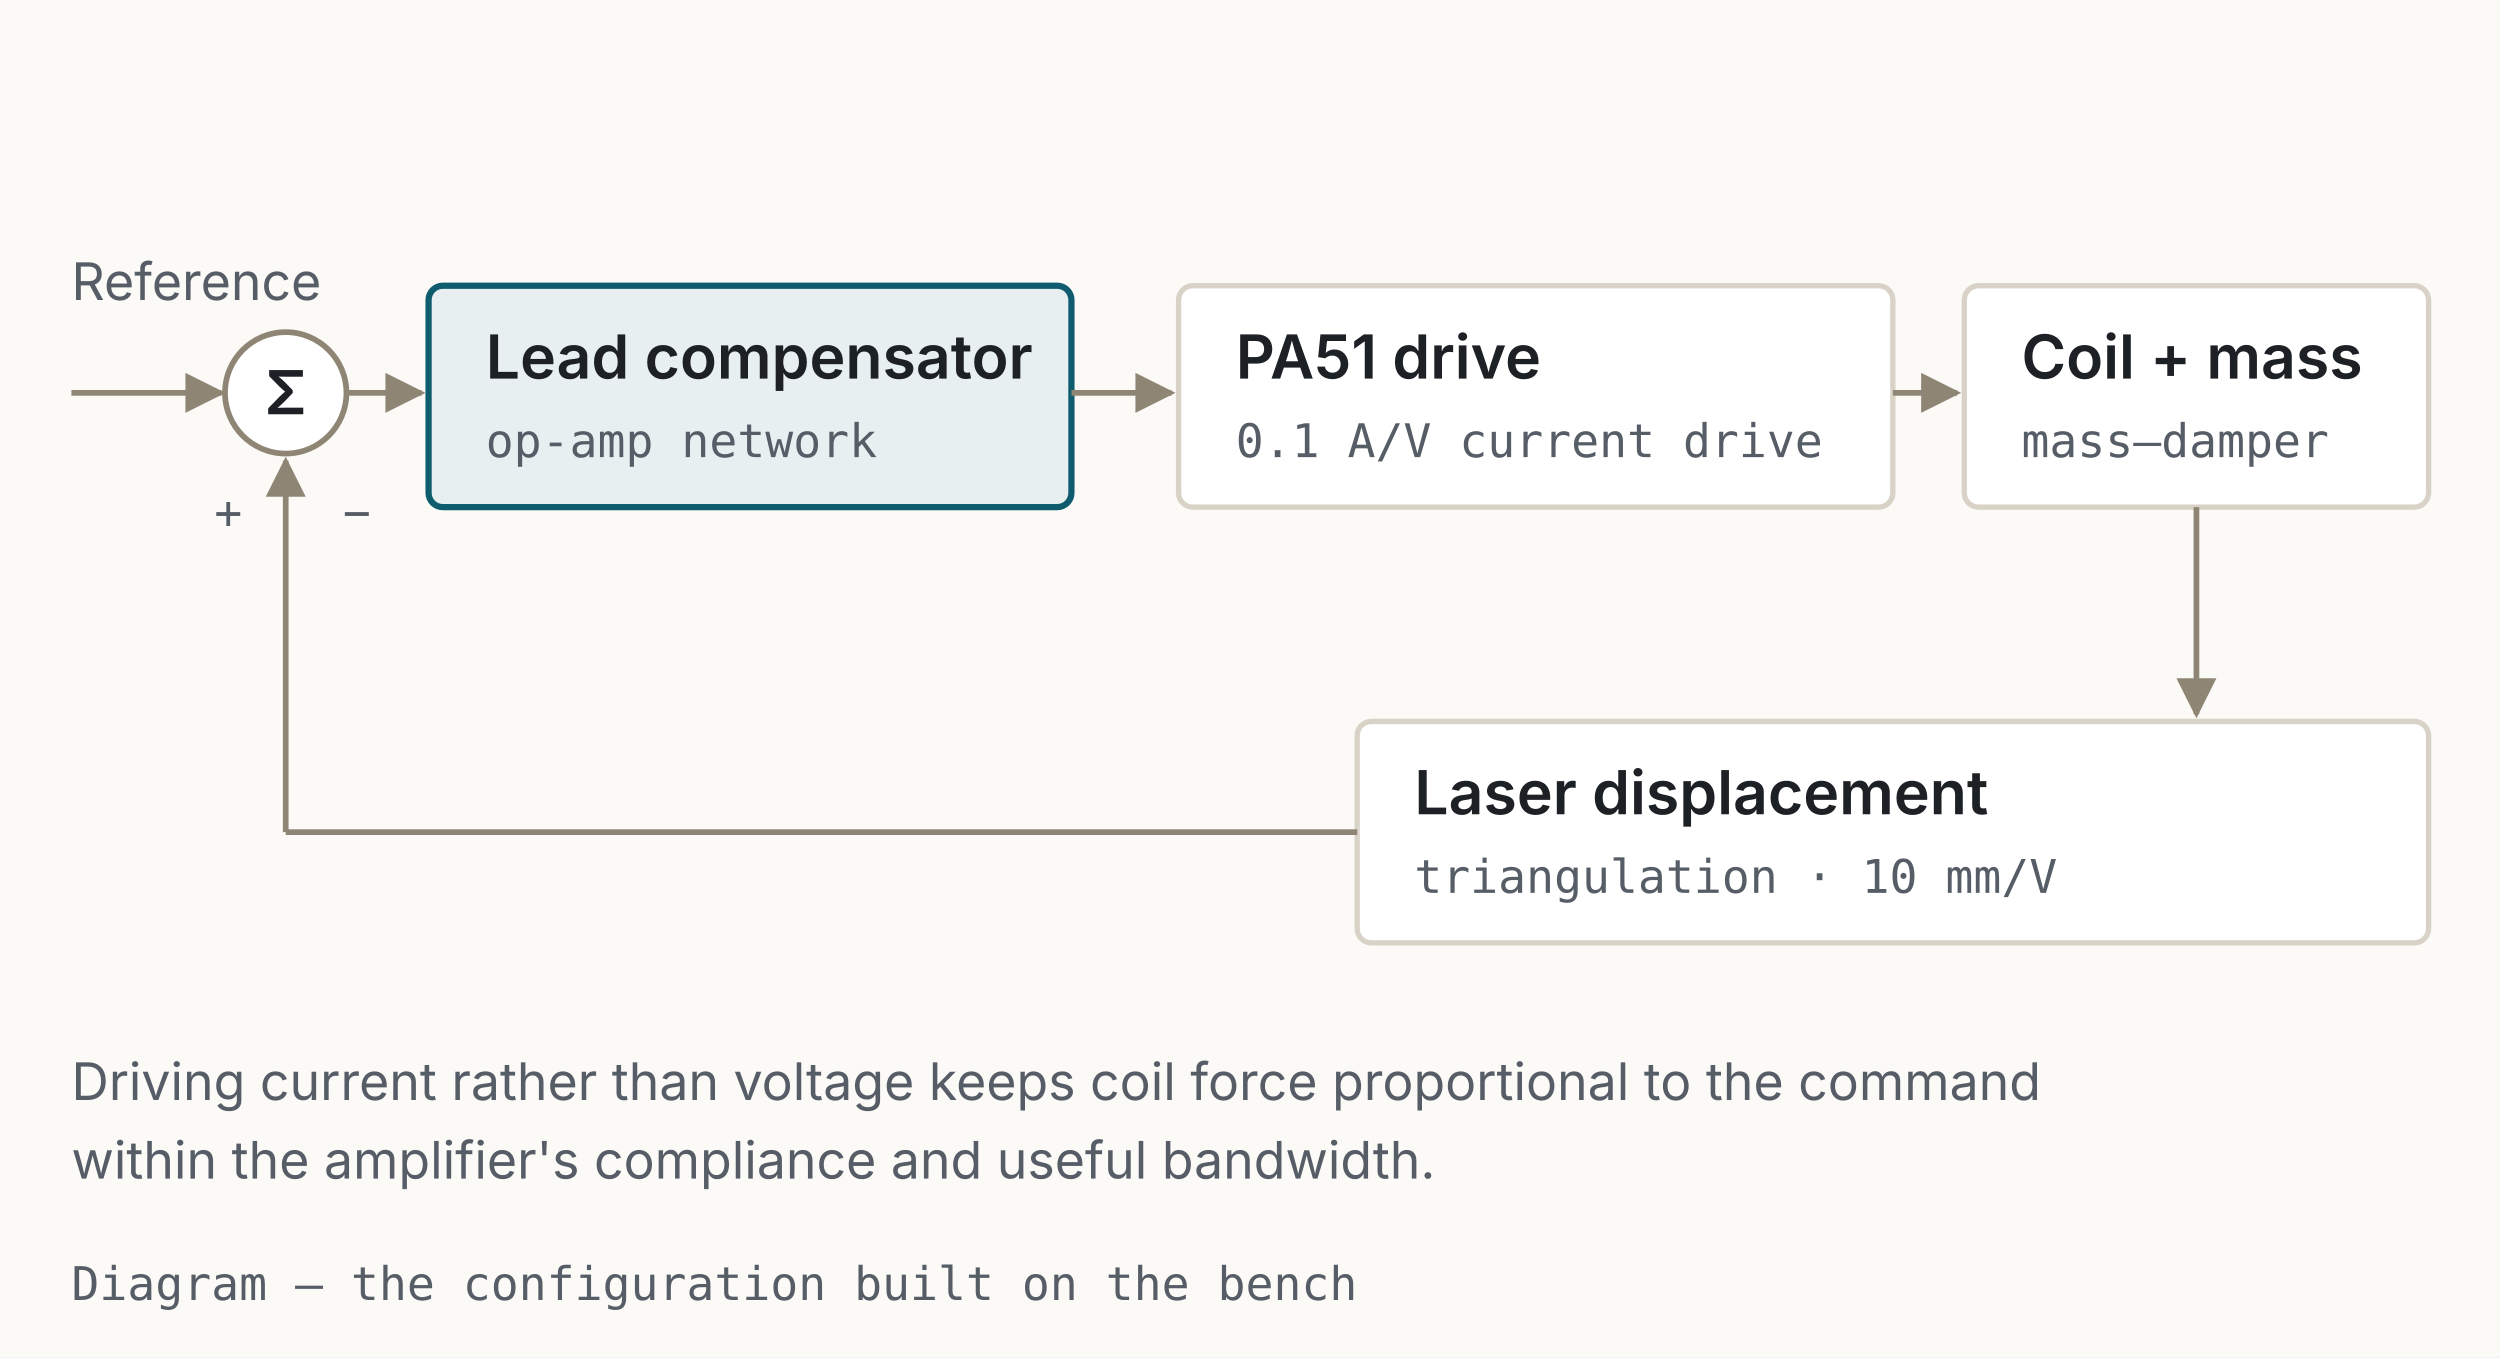
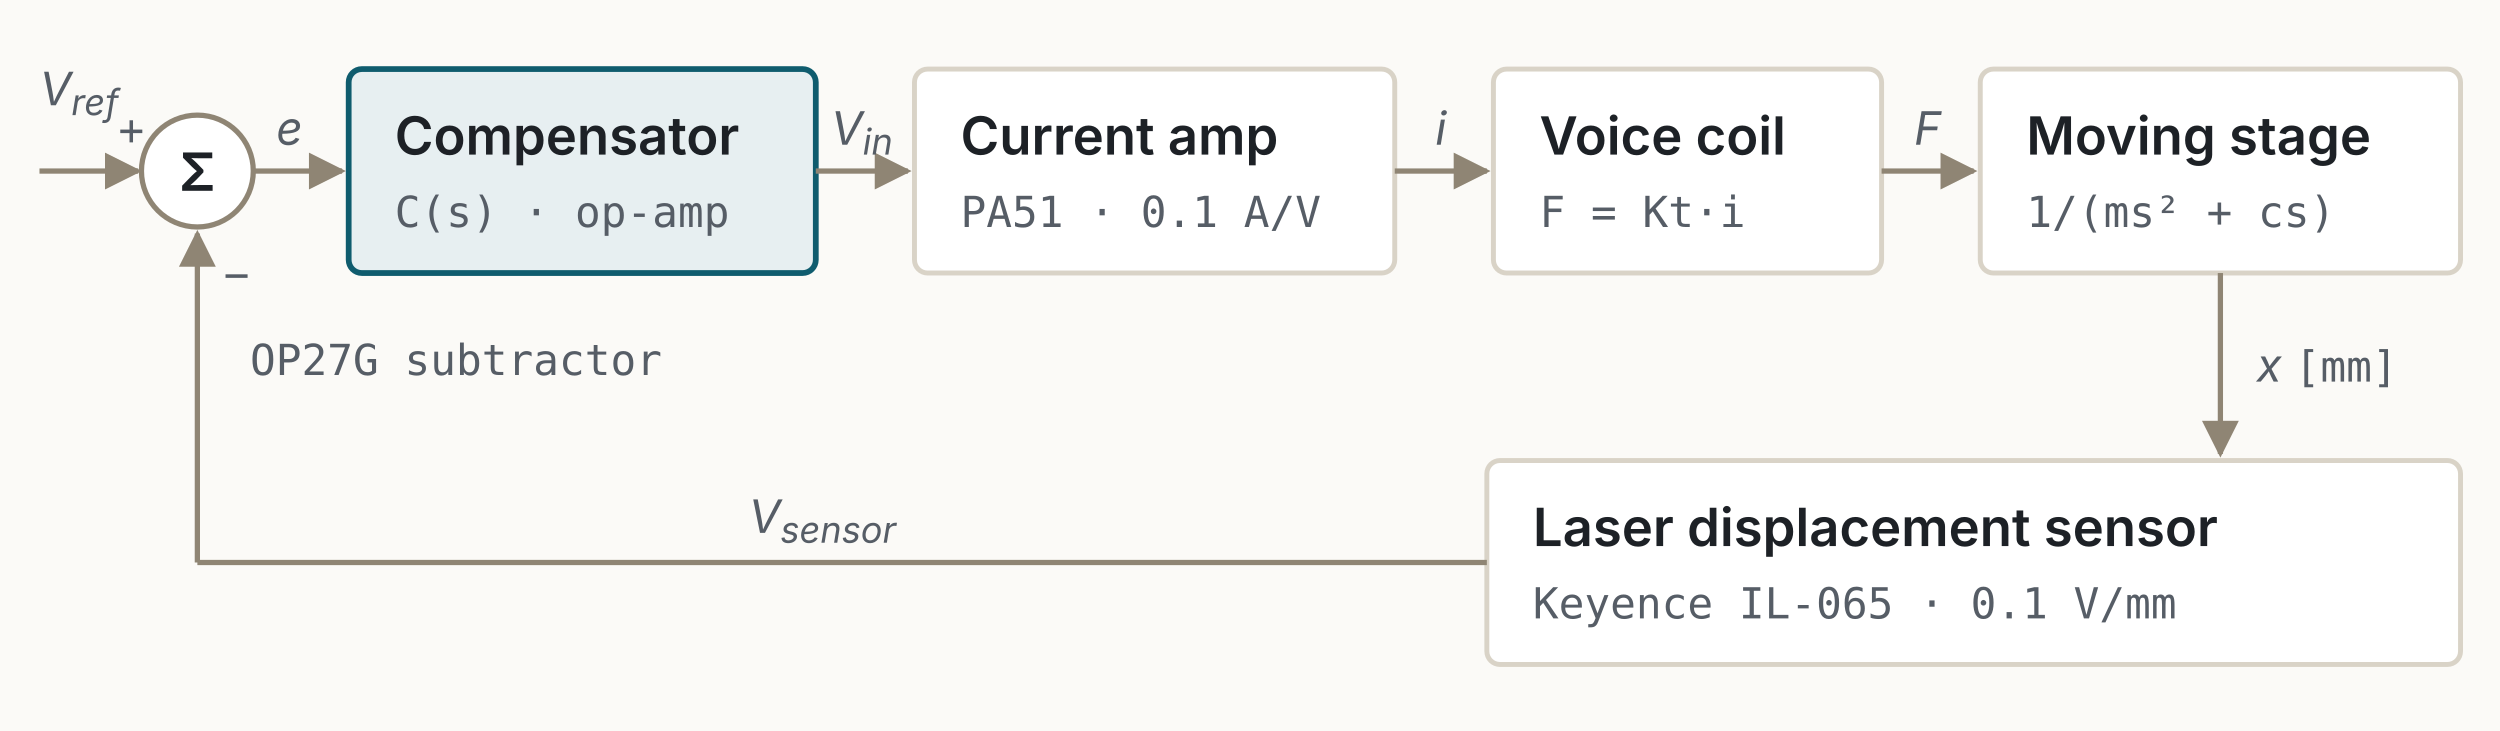
- <svg xmlns="http://www.w3.org/2000/svg" viewBox="0 0 700 380" width="700" height="380" role="img" aria-labelledby="t d" font-family="'IBM Plex Sans', system-ui, -apple-system, 'Segoe UI', sans-serif">
+ <svg xmlns="http://www.w3.org/2000/svg" viewBox="0 52 760 222" width="760" height="222" role="img" aria-labelledby="t d" font-family="'IBM Plex Sans', system-ui, -apple-system, 'Segoe UI', sans-serif">
  <defs>
-     <marker id="ah3" viewBox="0 0 10 10" refX="9" refY="5" markerWidth="7" markerHeight="7" orient="auto-start-reverse">
+     <marker id="ahv" viewBox="0 0 10 10" refX="9" refY="5" markerWidth="7" markerHeight="7" orient="auto-start-reverse">
      <path d="M0 0 L10 5 L0 10 z" fill="#8f8574" />
    </marker>
    <style>
      .b { fill:#ffffff; stroke:#d9d3c7; stroke-width:1.5 }
      .key { fill:#e7eff1; stroke:#0f5c6e; stroke-width:1.75 }
-       .t { font-size:17px; font-weight:600; fill:#1d2126 }
+       .t { font-size:16px; font-weight:600; fill:#1d2126 }
      .s { font-size:13px; fill:#565d66; font-family:'IBM Plex Mono', ui-monospace, monospace }
      .l { stroke:#8f8574; stroke-width:1.6; fill:none }
-       .note { font-size:14.5px; fill:#565d66 }
+       .sig { font-size:14px; fill:#565d66; font-style:italic }
+       .note { font-size:14px; fill:#565d66 }
    </style>
  </defs>
-   <rect width="700" height="380" fill="#fbfaf7" />
-   <text x="20" y="84" class="note">Reference</text>
-   <line x1="20" y1="110" x2="62" y2="110" class="l" marker-end="url(#ah3)" />
-   <circle cx="80" cy="110" r="17" fill="#ffffff" stroke="#8f8574" stroke-width="1.6" />
-   <text x="80" y="116" class="t" text-anchor="middle">Σ</text>
-   <text x="60" y="148" class="s">+</text>
-   <text x="96" y="148" class="s">−</text>
-   <line x1="97" y1="110" x2="118" y2="110" class="l" marker-end="url(#ah3)" />
-   <rect x="120" y="80" width="180" height="62" rx="4" class="b key" />
-   <text x="136" y="106" class="t">Lead compensator</text>
-   <text x="136" y="128" class="s">op-amp network</text>
-   <line x1="300" y1="110" x2="328" y2="110" class="l" marker-end="url(#ah3)" />
-   <rect x="330" y="80" width="200" height="62" rx="4" class="b" />
-   <text x="346" y="106" class="t">PA51 drive</text>
-   <text x="346" y="128" class="s">0.1 A/V current drive</text>
-   <line x1="530" y1="110" x2="548" y2="110" class="l" marker-end="url(#ah3)" />
-   <rect x="550" y="80" width="130" height="62" rx="4" class="b" />
-   <text x="566" y="106" class="t">Coil + mass</text>
-   <text x="566" y="128" class="s">mass–damper</text>
-   <line x1="615" y1="142" x2="615" y2="200" class="l" marker-end="url(#ah3)" />
-   <rect x="380" y="202" width="300" height="62" rx="4" class="b" />
-   <text x="396" y="228" class="t">Laser displacement</text>
-   <text x="396" y="250" class="s">triangulation · 10 mm/V</text>
-   <line x1="380" y1="233" x2="80" y2="233" class="l" />
-   <line x1="80" y1="233" x2="80" y2="129" class="l" marker-end="url(#ah3)" />
-   <text x="20" y="308" class="note">Driving current rather than voltage keeps coil force proportional to the command</text>
-   <text x="20" y="330" class="note">within the amplifier's compliance and useful bandwidth.</text>
-   <text x="20" y="364" class="s" fill="#8f8574">Diagram — the configuration built on the bench</text>
+   <rect width="760" height="290" fill="#fbfaf7" />
+   <text x="12" y="84" class="sig">V<tspan font-size="11" dy="3">ref</tspan>
+   </text>
+   <line x1="12" y1="104" x2="42" y2="104" class="l" marker-end="url(#ahv)" />
+   <circle cx="60" cy="104" r="17" fill="#ffffff" stroke="#8f8574" stroke-width="1.6" />
+   <text x="60" y="110" class="t" text-anchor="middle">Σ</text>
+   <text x="36" y="96" class="s">+</text>
+   <text x="68" y="140" class="s">−</text>
+   <text x="76" y="166" class="s">OP27G subtractor</text>
+   <line x1="77" y1="104" x2="104" y2="104" class="l" marker-end="url(#ahv)" />
+   <text x="88" y="96" class="sig" text-anchor="middle">e</text>
+   <rect x="106" y="73" width="142" height="62" rx="4" class="b key" />
+   <text x="120" y="99" class="t">Compensator</text>
+   <text x="120" y="121" class="s">C(s) · op-amp</text>
+   <line x1="248" y1="104" x2="276" y2="104" class="l" marker-end="url(#ahv)" />
+   <text x="262" y="96" class="sig" text-anchor="middle">V<tspan font-size="11" dy="3">in</tspan>
+   </text>
+   <rect x="278" y="73" width="146" height="62" rx="4" class="b" />
+   <text x="292" y="99" class="t">Current amp</text>
+   <text x="292" y="121" class="s">PA51 · 0.1 A/V</text>
+   <line x1="424" y1="104" x2="452" y2="104" class="l" marker-end="url(#ahv)" />
+   <text x="438" y="96" class="sig" text-anchor="middle">i</text>
+   <rect x="454" y="73" width="118" height="62" rx="4" class="b" />
+   <text x="468" y="99" class="t">Voice coil</text>
+   <text x="468" y="121" class="s">F = Kt·i</text>
+   <line x1="572" y1="104" x2="600" y2="104" class="l" marker-end="url(#ahv)" />
+   <text x="586" y="96" class="sig" text-anchor="middle">F</text>
+   <rect x="602" y="73" width="146" height="62" rx="4" class="b" />
+   <text x="616" y="99" class="t">Moving stage</text>
+   <text x="616" y="121" class="s">1/(ms² + cs)</text>
+   <line x1="675" y1="135" x2="675" y2="190" class="l" marker-end="url(#ahv)" />
+   <text x="686" y="168" class="sig">x <tspan font-style="normal" class="s">[mm]</tspan>
+   </text>
+   <rect x="452" y="192" width="296" height="62" rx="4" class="b" />
+   <text x="466" y="218" class="t">Laser displacement sensor</text>
+   <text x="466" y="240" class="s">Keyence IL-065 · 0.1 V/mm</text>
+   <line x1="452" y1="223" x2="60" y2="223" class="l" />
+   <line x1="60" y1="223" x2="60" y2="123" class="l" marker-end="url(#ahv)" />
+   <text x="250" y="214" class="sig" text-anchor="middle">V<tspan font-size="11" dy="3">sensor</tspan>
+   </text>
</svg>
